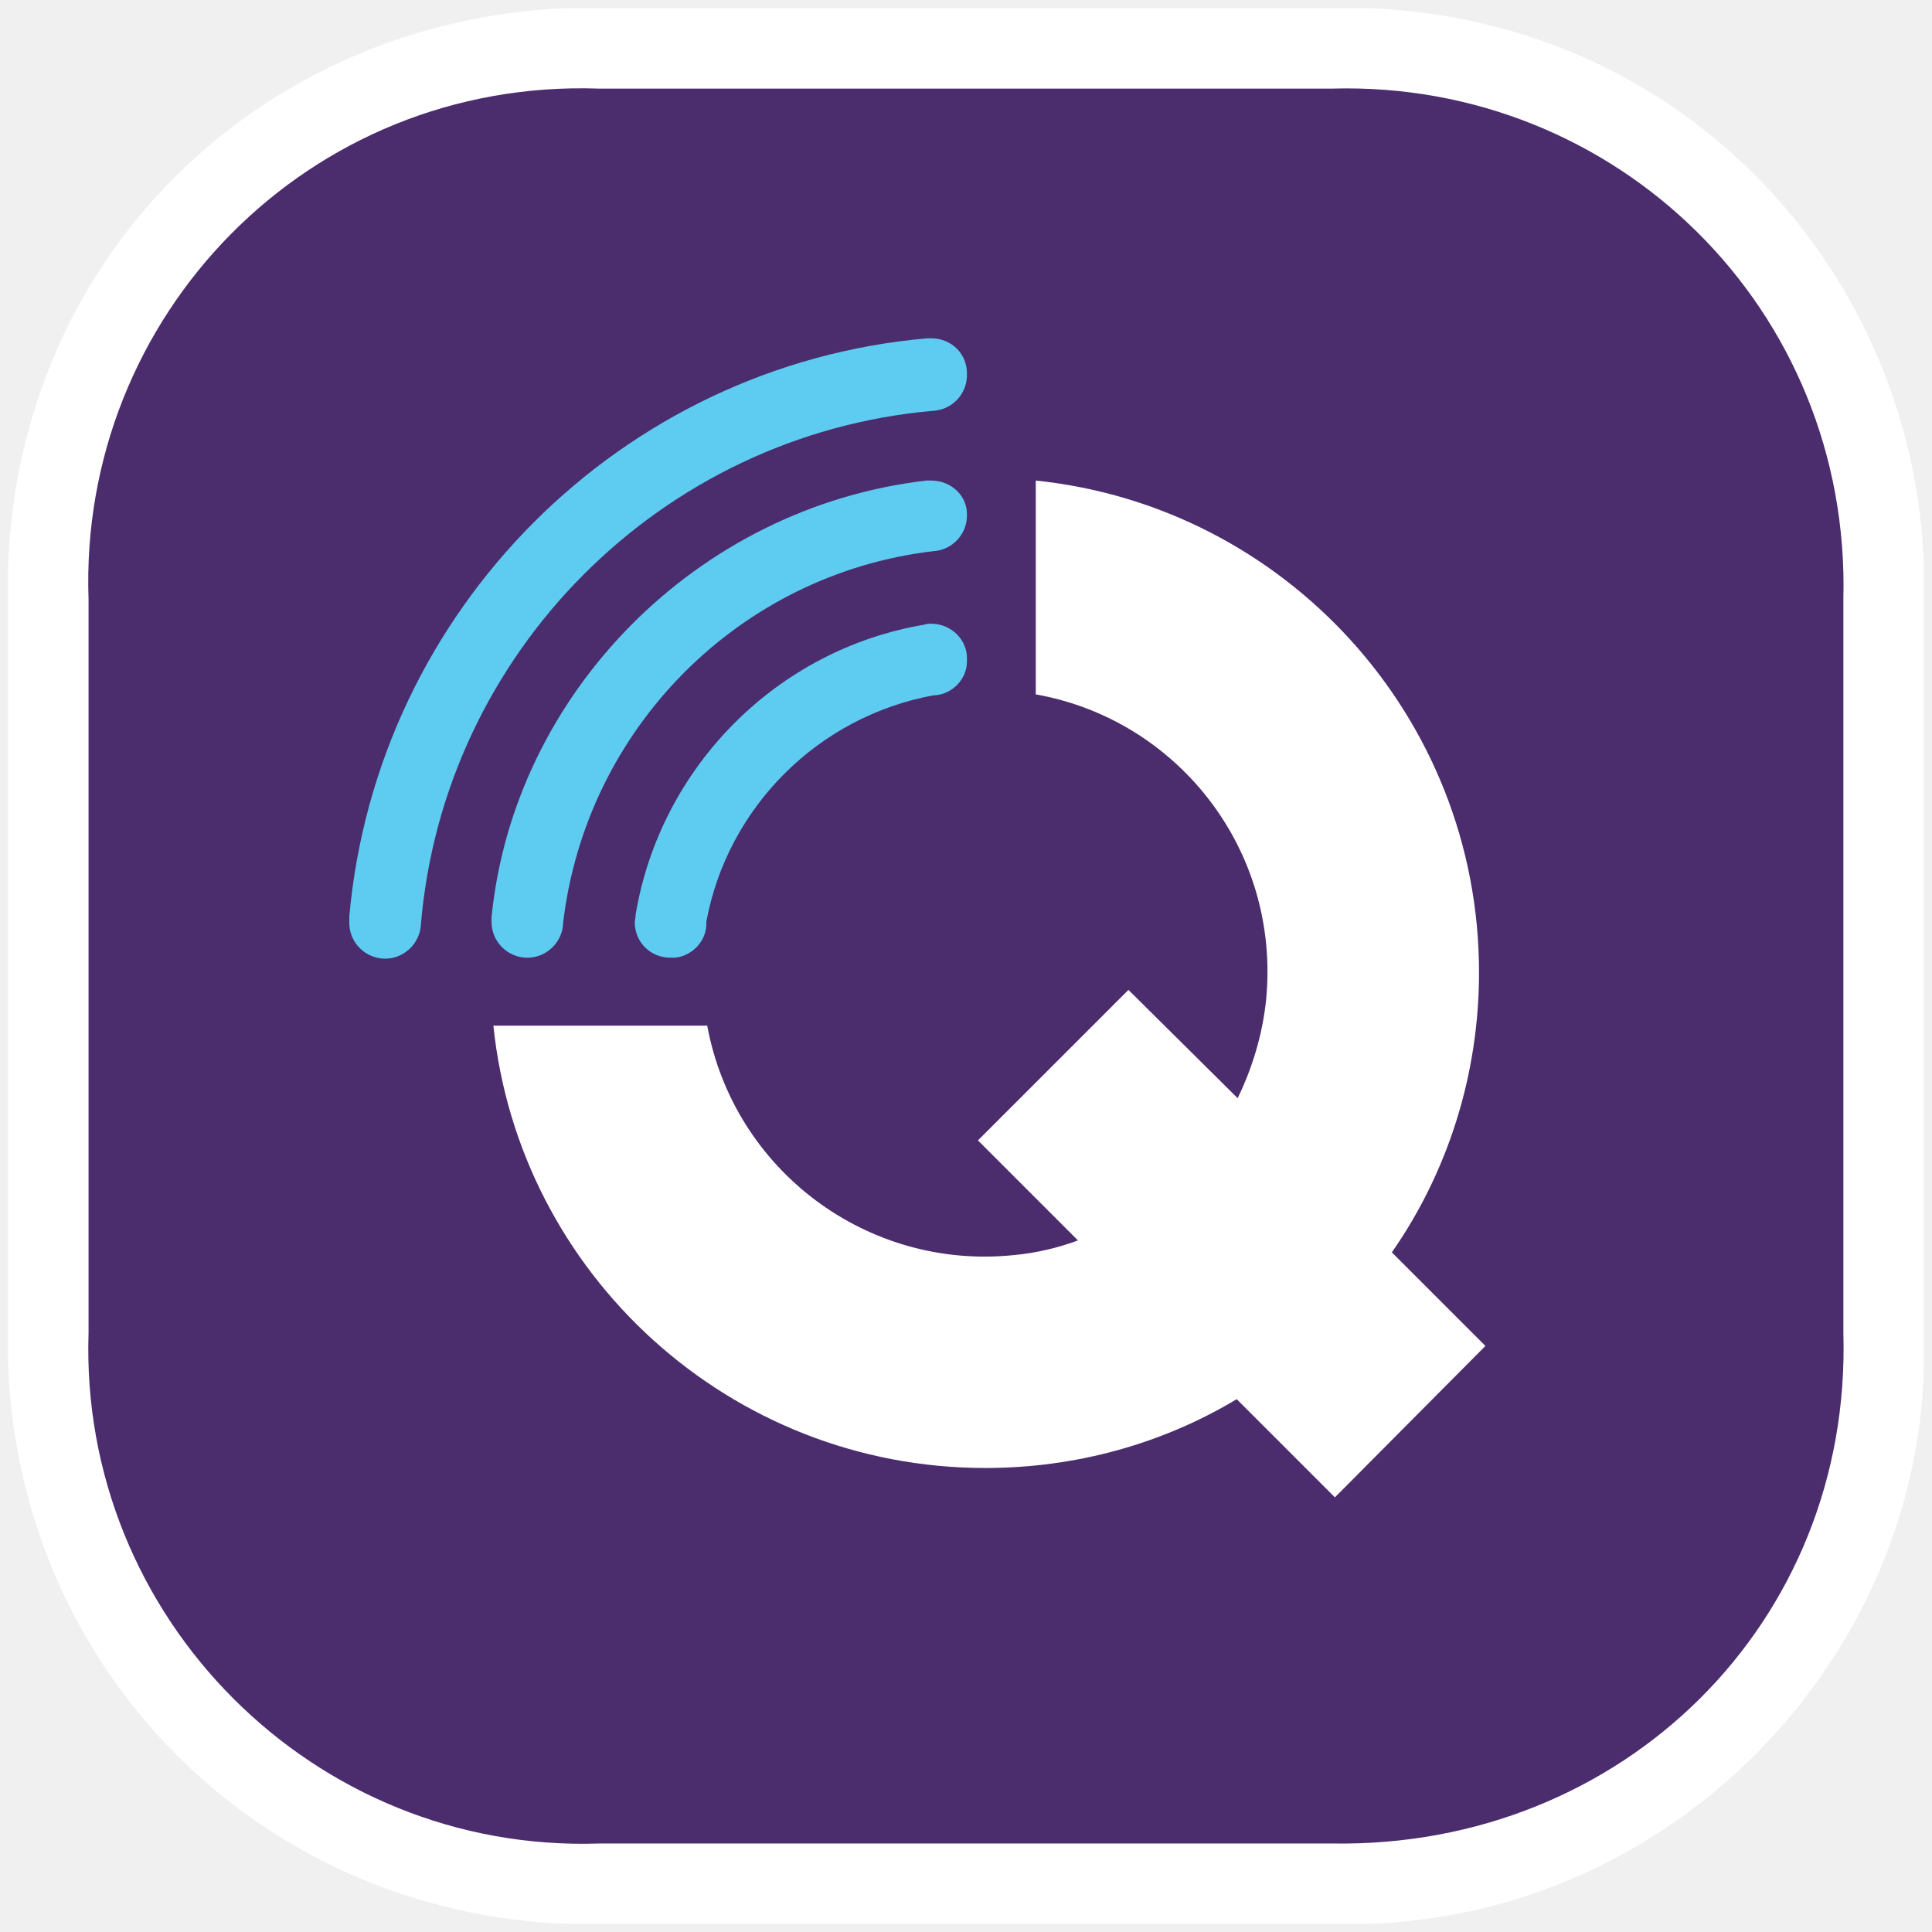
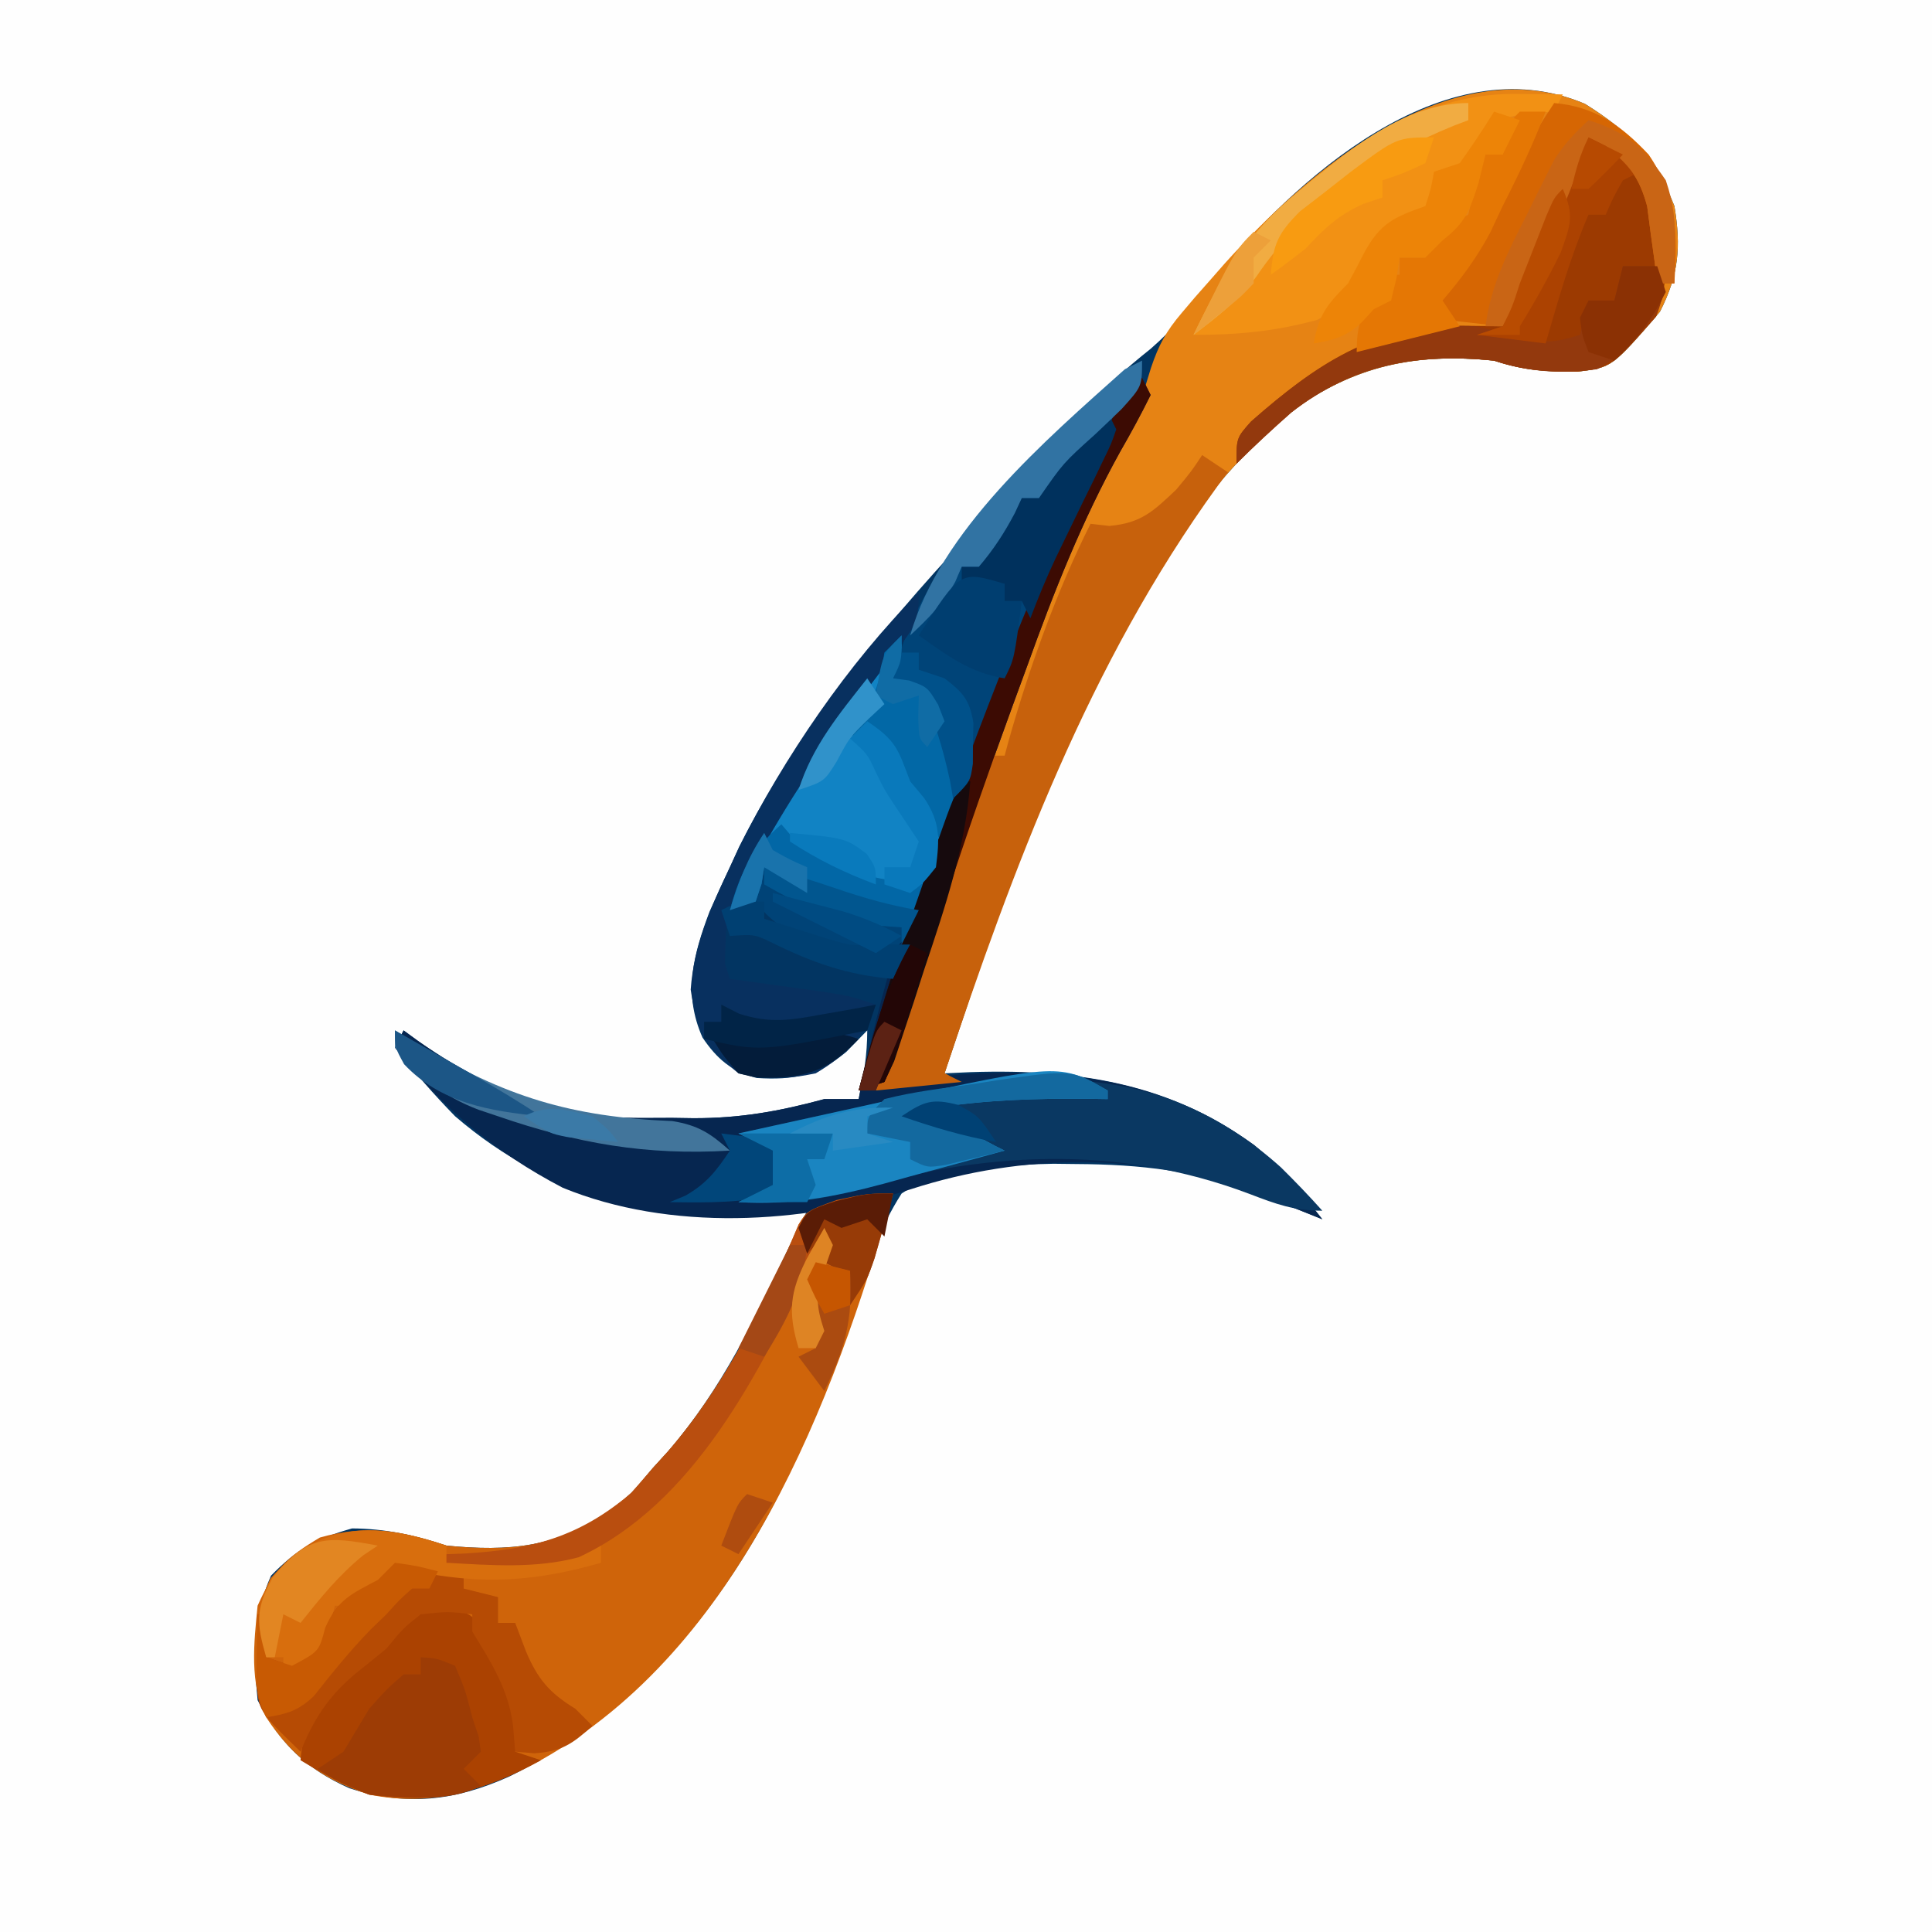
- <svg xmlns="http://www.w3.org/2000/svg" xml:space="preserve" id="Layer_1" width="72" height="72" x="0" y="0" version="1.1">
-   <style id="style873" type="text/css">
-         .st1{fill:#4b2c6d}.st2{fill:#5ecbf1}
-     </style>
-   <path id="path877-3" d="M50.922.301H21.078C9.763.803.739 9.417.302 21.077V50.92C.78 62.411 9.766 71.246 21.078 71.697H50.92c11.448-.331 20.533-9.834 20.776-20.776V21.077C71.342 10.284 62.925.735 50.922.301" class="st1" style="fill:#fff;fill-opacity:1" />
-   <path id="path877-1" d="M49.669 3.302H22.33c-10.857-.379-19.4 8.495-19.03 19.03V49.67c-.348 10.622 8.402 19.389 19.03 19.032h27.337c10.788.164 19.345-8.21 19.03-19.03v-27.34c.28-10.837-8.471-19.314-19.03-19.031Z" class="st1" style="fill:#4b2c6d;fill-opacity:.996" />
-   <path id="path879" d="M34.7 12.607h-.137c-11.423.992-20.52 10.123-21.546 21.546v.24c0 .752.616 1.334 1.334 1.334s1.3-.581 1.334-1.265c.855-10.157 8.96-18.263 19.084-19.152a1.333 1.333 0 0 0 1.265-1.265v-.068c.034-.788-.581-1.37-1.334-1.37" class="st2" />
-   <path id="path881" d="M34.7 17.908h-.171c-8.584.992-15.39 7.969-16.211 16.279v.171c0 .752.616 1.334 1.334 1.334s1.3-.581 1.334-1.265v-.034c.855-7.25 6.566-12.996 13.783-13.851a1.333 1.333 0 0 0 1.265-1.265v-.068c.034-.719-.581-1.301-1.334-1.301" class="st2" />
-   <path id="path883" d="M34.7 23.243c-.068 0-.171 0-.239.034-5.506.923-9.85 5.301-10.773 10.807v.034c0 .068-.034.205-.034.239 0 .752.581 1.334 1.334 1.334h.171c.616-.068 1.129-.581 1.163-1.197v-.137c.787-4.275 4.172-7.661 8.482-8.447h.068c.65-.068 1.163-.616 1.163-1.265v-.068c.033-.718-.582-1.334-1.335-1.334" class="st2" />
-   <path id="path883-3" d="m49.748 55.802-3.659-3.659c-2.736 1.642-5.951 2.565-9.371 2.565-9.508 0-17.374-7.216-18.331-16.484h7.969a10.52 10.52 0 0 0 11.423 8.55 9.4 9.4 0 0 0 2.394-.547l-3.728-3.728 5.609-5.609 4.07 4.036c.547-1.129.923-2.36 1.06-3.659.547-5.643-3.352-10.465-8.584-11.389v-7.969c9.268.958 16.519 8.789 16.519 18.331 0 3.865-1.197 7.49-3.249 10.431l3.488 3.488z" class="st2" style="fill:#fff;fill-opacity:1" />
+ <svg xmlns="http://www.w3.org/2000/svg" version="1.1" width="225" height="225">
+   <path d="M0 0 C74.25 0 148.5 0 225 0 C225 74.25 225 148.5 225 225 C150.75 225 76.5 225 0 225 C0 150.75 0 76.5 0 0 Z " fill="#FEFEFE" transform="translate(0,0)" />
+   <path d="M0 0 C5.116 3.19 8.225 6.28 10.418 11.906 C11.207 16.654 10.929 19.904 8.73 24.219 C3.164 30.688 3.164 30.688 -0.797 31.184 C-4.375 31.236 -7.167 31.045 -10.582 29.906 C-19.737 28.977 -26.865 30.481 -34.336 35.906 C-56.067 54.282 -65.806 86.881 -74.582 112.906 C-73.578 112.86 -72.574 112.813 -71.539 112.766 C-58.582 112.348 -46.783 114.2 -36.582 122.906 C-34.404 125.152 -32.511 127.434 -30.582 129.906 C-31.294 129.62 -32.005 129.334 -32.738 129.039 C-33.677 128.665 -34.615 128.291 -35.582 127.906 C-36.866 127.376 -36.866 127.376 -38.176 126.836 C-45.308 124.248 -51.718 123.507 -59.27 123.469 C-60.136 123.459 -61.002 123.449 -61.895 123.439 C-64.483 123.473 -67.007 123.645 -69.582 123.906 C-70.464 123.983 -71.345 124.06 -72.254 124.139 C-75.19 124.661 -77.092 125.249 -79.582 126.906 C-82.244 131.055 -83.679 135.491 -85.207 140.156 C-85.892 142.084 -86.592 144.006 -87.294 145.927 C-87.978 147.799 -88.651 149.674 -89.324 151.549 C-96.088 169.602 -107.717 186.156 -125.275 194.801 C-131.627 197.655 -137.253 198.293 -143.898 196.164 C-148.916 193.928 -152.101 190.868 -154.582 185.906 C-155.103 180.678 -155.18 176.245 -153.02 171.406 C-149.995 168.304 -147.756 167.089 -143.582 165.906 C-139.733 165.927 -136.237 166.688 -132.582 167.906 C-125.338 168.62 -119.626 168.126 -113.582 163.906 C-110.957 161.783 -110.957 161.783 -108.582 158.906 C-107.988 158.253 -107.394 157.599 -106.781 156.926 C-100.505 149.65 -96.636 141.529 -92.582 132.906 C-91.92 131.57 -91.257 130.235 -90.582 128.906 C-91.814 128.953 -93.047 128.999 -94.316 129.047 C-108.864 129.434 -120.166 127.711 -131.582 117.906 C-134.073 115.353 -136.381 112.712 -138.582 109.906 C-138.252 109.246 -137.922 108.586 -137.582 107.906 C-137.037 108.305 -136.491 108.703 -135.93 109.113 C-130.669 112.809 -125.79 115.256 -119.582 116.906 C-118.968 117.079 -118.354 117.252 -117.721 117.43 C-113.962 118.267 -110.168 118.091 -106.332 118.094 C-105.1 118.112 -105.1 118.112 -103.844 118.131 C-98.395 118.144 -93.832 117.331 -88.582 115.906 C-87.262 115.906 -85.942 115.906 -84.582 115.906 C-83.985 113.144 -83.582 110.746 -83.582 107.906 C-84.386 108.731 -85.191 109.556 -86.02 110.406 C-89.38 113.185 -92.145 113.719 -96.457 113.449 C-99.363 112.707 -101.103 111.212 -102.77 108.734 C-105.052 103.6 -103.834 99.091 -101.957 94.094 C-101.19 92.354 -100.397 90.624 -99.582 88.906 C-99.216 88.11 -98.85 87.313 -98.473 86.492 C-91.307 72.204 -80.535 59.432 -69.582 47.906 C-68.387 46.538 -67.199 45.163 -66.02 43.781 C-61.267 38.322 -56.262 33.028 -50.582 28.531 C-47.768 26.069 -45.749 23.655 -43.457 20.719 C-33.925 8.848 -16.474 -6.979 0 0 Z " fill="#023562" transform="translate(184.582,12.09375)" />
+   <path d="M0 0 C5.116 3.19 8.225 6.28 10.418 11.906 C11.207 16.654 10.929 19.904 8.73 24.219 C3.164 30.688 3.164 30.688 -0.797 31.184 C-4.375 31.236 -7.167 31.045 -10.582 29.906 C-19.737 28.977 -26.865 30.481 -34.336 35.906 C-56.067 54.282 -65.806 86.881 -74.582 112.906 C-73.922 113.236 -73.262 113.566 -72.582 113.906 C-77.532 114.401 -77.532 114.401 -82.582 114.906 C-76.889 96.758 -71.11 78.66 -64.27 60.906 C-63.803 59.682 -63.337 58.458 -62.856 57.197 C-60.077 50.106 -56.877 43.464 -53.109 36.844 C-51.5 33.939 -51.5 33.939 -50.541 30.753 C-49.631 28.052 -48.784 26.5 -46.965 24.355 C-46.446 23.744 -45.928 23.132 -45.393 22.501 C-44.559 21.557 -44.559 21.557 -43.707 20.594 C-43.131 19.937 -42.554 19.279 -41.96 18.602 C-32.211 7.781 -15.617 -6.615 0 0 Z " fill="#E68314" transform="translate(184.582,12.09375)" />
+   <path d="M0 0 C-6.966 24.357 -17.746 52.904 -40.995 65.977 C-47.576 69.456 -53.511 71.491 -61 70 C-66.387 68.274 -69.852 65.785 -73 61 C-74.977 57.046 -74.426 52.31 -74 48 C-72.133 43.819 -70.67 42.399 -66.75 40.062 C-61.35 38.532 -57.346 39.218 -52 41 C-44.756 41.714 -39.044 41.22 -33 37 C-30.375 34.876 -30.375 34.876 -28 32 C-27.406 31.346 -26.811 30.693 -26.199 30.02 C-19.446 22.191 -14.988 13.084 -10.988 3.602 C-10 2 -10 2 -6.562 0.75 C-3 0 -3 0 0 0 Z " fill="#CF640A" transform="translate(104,139)" />
+   <path d="M0 0 C0.495 0.99 0.495 0.99 1 2 C-0.115 4.259 -1.285 6.41 -2.539 8.59 C-6.998 16.647 -10.263 24.913 -13.375 33.562 C-13.929 35.077 -14.483 36.591 -15.038 38.105 C-20.333 52.632 -25.238 67.29 -30 82 C-29.429 81.931 -28.857 81.863 -28.269 81.792 C-13.371 80.061 0.421 80.226 13.055 89.34 C16.113 91.95 18.529 94.832 21 98 C20.288 97.714 19.577 97.428 18.844 97.133 C17.905 96.759 16.967 96.385 16 96 C15.144 95.647 14.288 95.294 13.406 94.93 C0.358 90.195 -13.779 90.246 -26.938 94.5 C-39.569 98.58 -54.99 99.44 -67.465 94.324 C-75.433 90.162 -81.459 85.064 -87 78 C-86.505 77.01 -86.505 77.01 -86 76 C-85.455 76.398 -84.909 76.797 -84.348 77.207 C-79.087 80.903 -74.208 83.35 -68 85 C-67.386 85.173 -66.772 85.345 -66.139 85.523 C-62.38 86.361 -58.586 86.185 -54.75 86.188 C-53.518 86.206 -53.518 86.206 -52.262 86.225 C-46.813 86.238 -42.25 85.425 -37 84 C-35.68 84 -34.36 84 -33 84 C-32.876 83.319 -32.752 82.639 -32.625 81.938 C-27.078 55.866 -15.529 29.52 -3.891 5.613 C-3.576 4.968 -3.262 4.322 -2.938 3.657 C-2 2 -2 2 0 0 Z " fill="#062650" transform="translate(133,44)" />
+   <path d="M0 0 C0.99 0.66 1.98 1.32 3 2 C2.599 2.536 2.198 3.072 1.785 3.625 C-13.191 24.273 -21.974 47.975 -30 72 C-29.34 72.33 -28.68 72.66 -28 73 C-32.95 73.495 -32.95 73.495 -38 74 C-36.311 68.767 -34.621 63.534 -32.928 58.302 C-32.352 56.521 -31.777 54.74 -31.202 52.959 C-30.377 50.402 -29.55 47.845 -28.723 45.289 C-28.465 44.49 -28.208 43.691 -27.943 42.868 C-26.114 37.228 -26.114 37.228 -25 35 C-24.34 35 -23.68 35 -23 35 C-22.853 34.452 -22.706 33.904 -22.555 33.34 C-20.118 24.728 -17.009 16.018 -13 8 C-12.278 8.082 -11.556 8.165 -10.812 8.25 C-7.084 7.919 -5.687 6.546 -3 4 C-1.237 1.874 -1.237 1.874 0 0 Z " fill="#C7610C" transform="translate(140,53)" />
+   <path d="M0 0 C1.664 1.644 3.27 3.311 4.828 5.055 C1.513 5.055 -0.524 4.294 -3.609 3.117 C-19.137 -2.777 -35.107 -1.818 -50.789 2.926 C-55.041 4.169 -58.757 4.261 -63.172 4.055 C-61.852 3.395 -60.532 2.735 -59.172 2.055 C-59.172 0.735 -59.172 -0.585 -59.172 -1.945 C-60.492 -2.605 -61.812 -3.265 -63.172 -3.945 C-59.369 -4.789 -55.564 -5.625 -51.758 -6.454 C-49.839 -6.874 -47.922 -7.299 -46.004 -7.725 C-28.884 -11.444 -13.966 -12.509 0 0 Z " fill="#0A3862" transform="translate(149.1719,135.9453)" />
+   <path d="M0 0 C0 3 0 3 -1 5 C-0.381 5.082 0.237 5.165 0.875 5.25 C3 6 3 6 4.125 7.688 C4.414 8.451 4.702 9.214 5 10 C5.382 10.878 5.763 11.756 6.156 12.66 C7.194 16.767 6.519 19.788 5.375 23.75 C5.209 24.422 5.042 25.093 4.871 25.785 C4.087 28.639 3.472 30.608 1.16 32.527 C-4.024 33.662 -9.638 30.736 -14.125 28.312 C-14.744 27.879 -15.363 27.446 -16 27 C-16.103 27.639 -16.206 28.279 -16.312 28.938 C-16.539 29.618 -16.766 30.299 -17 31 C-17.99 31.33 -18.98 31.66 -20 32 C-18.54 26.836 -16.229 22.732 -13.375 18.25 C-12.935 17.551 -12.495 16.853 -12.042 16.133 C-8.394 10.429 -4.419 5.135 0 0 Z " fill="#1183C4" transform="translate(105,74)" />
+   <path d="M0 0 C3.339 0.902 4.741 1.631 6.75 4.5 C8.685 9.917 10.025 15.381 7.875 20.875 C2.656 26.79 2.656 26.79 -1.219 27.281 C-4.794 27.328 -7.587 27.138 -11 26 C-19.957 25.091 -27.442 26.446 -34.625 32.047 C-36.814 33.976 -38.932 35.942 -41 38 C-41 35 -41 35 -39.312 33.098 C-31.791 26.478 -25.007 21.803 -14.75 21.938 C-13.858 21.947 -12.966 21.956 -12.047 21.965 C-11.371 21.976 -10.696 21.988 -10 22 C-9.007 19.53 -8.022 17.057 -7.07 14.57 C-5.08 9.422 -2.87 4.716 0 0 Z " fill="#9C3A01" transform="translate(185,16)" />
+   <path d="M0 0 C3.078 0.941 3.078 0.941 5.012 3.523 C5.508 4.589 6.004 5.656 6.516 6.754 C7.03 7.812 7.544 8.871 8.074 9.961 C9.078 12.942 9.246 14.088 8.078 16.941 C9.068 17.271 10.058 17.601 11.078 17.941 C4.478 21.592 -1.383 23.091 -8.922 21.941 C-11.87 20.863 -14.216 19.575 -16.922 17.941 C-16.488 10.774 -9.974 5.888 -5.109 1.191 C-2.922 -0.059 -2.922 -0.059 0 0 Z " fill="#AB4201" transform="translate(51.92188,187.0586)" />
+   <path d="M0 0 C0 3.693 -1.061 4.877 -3 8 C-4.335 10.574 -5.577 13.19 -6.812 15.812 C-7.162 16.554 -7.512 17.296 -7.872 18.061 C-10.804 24.385 -13.306 30.82 -15.68 37.371 C-17.348 41.958 -19.154 46.482 -21 51 C-21.218 50.087 -21.218 50.087 -21.441 49.156 C-22.088 46.659 -22.991 44.374 -24 42 C-24.309 41.258 -24.619 40.515 -24.938 39.75 C-25.95 37.657 -25.95 37.657 -29 37 C-26.875 27.728 -21.674 21.212 -15.188 14.438 C-14.573 13.787 -13.959 13.137 -13.326 12.467 C-9.109 8.045 -4.782 3.816 0 0 Z " fill="#004478" transform="translate(133,42)" />
+   <path d="M0 0 C0.994 0.009 1.988 0.018 3.012 0.027 C4.151 0.045 4.151 0.045 5.312 0.062 C4.982 0.723 4.652 1.383 4.312 2.062 C2.704 2.155 2.704 2.155 1.062 2.25 C-2.999 3.13 -3.315 3.36 -5.5 6.562 C-5.878 7.192 -6.255 7.821 -6.645 8.469 C-7.688 10.062 -7.688 10.062 -9.688 11.062 C-10.018 12.053 -10.348 13.043 -10.688 14.062 C-11.43 14.269 -12.172 14.475 -12.938 14.688 C-16.232 16.335 -16.366 17.233 -17.812 20.5 C-19.36 23.576 -20.168 24.813 -23.309 26.32 C-28.234 27.668 -32.581 28.062 -37.688 28.062 C-34.429 21.275 -31.397 16.193 -25.562 11.438 C-24.994 10.965 -24.425 10.492 -23.838 10.004 C-16.765 4.285 -9.26 -0.109 0 0 Z " fill="#F29114" transform="translate(176.6875,10.9375)" />
+   <path d="M0 0 C2.729 0.033 5.297 0.564 8 1 C8 1.66 8 2.32 8 3 C9.32 3.33 10.64 3.66 12 4 C12 4.99 12 5.98 12 7 C12.66 7 13.32 7 14 7 C14.412 8.093 14.825 9.186 15.25 10.312 C16.625 13.544 17.957 15.135 21 17 C21.66 17.66 22.32 18.32 23 19 C20.64 21.097 19.454 21.969 16.25 22.188 C15.136 22.095 15.136 22.095 14 22 C13.918 20.989 13.835 19.979 13.75 18.938 C13.162 14.622 11.244 11.691 9 8 C9 7.34 9 6.68 9 6 C6.168 5.666 6.168 5.666 3 6 C0.937 7.644 0.937 7.644 -1 10 C-2.18 10.968 -3.368 11.925 -4.562 12.875 C-7.73 15.539 -9.43 18.122 -11 22 C-15.95 17.209 -15.95 17.209 -16.098 13.617 C-16.086 12.712 -16.074 11.807 -16.062 10.875 C-16.053 9.965 -16.044 9.055 -16.035 8.117 C-16.024 7.419 -16.012 6.72 -16 6 C-15.67 6 -15.34 6 -15 6 C-15 7.65 -15 9.3 -15 11 C-14.01 11.33 -13.02 11.66 -12 12 C-8.844 10.326 -8.844 10.326 -8.125 7.562 C-6.697 4.311 -5.087 3.621 -2 2 C-1.34 1.34 -0.68 0.68 0 0 Z " fill="#B64B04" transform="translate(46,182)" />
+   <path d="M0 0 C0 3.443 -0.501 4.021 -2.527 6.668 C-3.068 7.389 -3.61 8.11 -4.167 8.853 C-5.043 10.009 -5.043 10.009 -5.938 11.188 C-10.415 17.229 -14.583 23.305 -18.25 29.875 C-18.62 30.534 -18.99 31.193 -19.371 31.872 C-22.451 37.28 -22.451 37.28 -22.562 43.25 C-22.284 44.116 -22.284 44.116 -22 45 C-21.024 45.133 -20.048 45.266 -19.043 45.402 C-17.771 45.579 -16.498 45.756 -15.188 45.938 C-13.923 46.112 -12.658 46.286 -11.355 46.465 C-8 47 -8 47 -5 48 C-6.513 51.85 -8.447 53.883 -12 56 C-15.157 56.676 -17.851 56.74 -21 56 C-24.971 52.759 -25.805 51.301 -26.562 46.25 C-26.2 41.083 -24.198 36.632 -22 32 C-21.634 31.203 -21.268 30.407 -20.891 29.586 C-15.704 19.244 -8.208 8.208 0 0 Z " fill="#08305F" transform="translate(107,69)" />
+   <path d="M0 0 C4.771 0.421 7.791 2.597 11 6 C14.367 10.938 14.346 15.241 14 21 C13.34 21 12.68 21 12 21 C11.902 20.18 11.804 19.36 11.703 18.516 C11.554 17.438 11.404 16.36 11.25 15.25 C11.111 14.183 10.972 13.115 10.828 12.016 C9.88 8.565 8.741 7.239 6 5 C5.34 4.67 4.68 4.34 4 4 C3.752 4.804 3.505 5.609 3.25 6.438 C0.828 13.339 -2.26 19.722 -6 26 C-8.97 25.67 -11.94 25.34 -15 25 C-12.35 20.33 -12.35 20.33 -10.512 18.594 C-8.774 16.762 -8.06 15.15 -7.125 12.812 C-5.185 8.225 -2.753 4.141 0 0 Z " fill="#D66603" transform="translate(181,12)" />
+   <path d="M0 0 C0 0.33 0 0.66 0 1 C-1.16 0.983 -1.16 0.983 -2.344 0.965 C-8.339 0.913 -14.073 1.088 -20 2 C-17.433 4.017 -14.934 5.582 -12 7 C-15.662 8.017 -19.33 9.01 -23 10 C-24.03 10.286 -25.06 10.572 -26.121 10.867 C-31.934 12.422 -36.982 13.347 -43 13 C-41.68 12.34 -40.36 11.68 -39 11 C-39 9.68 -39 8.36 -39 7 C-40.32 6.34 -41.64 5.68 -43 5 C-39.197 4.156 -35.393 3.321 -31.586 2.491 C-29.667 2.072 -27.75 1.646 -25.832 1.221 C-5.602 -3.175 -5.602 -3.175 0 0 Z " fill="#1A85C1" transform="translate(129,127)" />
+   <path d="M0 0 C0 0.66 0 1.32 0 2 C2.063 1.858 4.125 1.711 6.188 1.562 C7.91 1.441 7.91 1.441 9.668 1.316 C12.516 1.046 15.212 0.625 18 0 C18 0.66 18 1.32 18 2 C10.9 4.029 5.021 4.556 -2.25 3.25 C-6.022 2.564 -6.022 2.564 -8.312 4.938 C-8.869 5.618 -9.426 6.299 -10 7 C-10.99 7 -11.98 7 -13 7 C-13.248 7.949 -13.495 8.898 -13.75 9.875 C-15 13 -15 13 -17.125 14.375 C-18.053 14.684 -18.053 14.684 -19 15 C-19 14.34 -19 13.68 -19 13 C-19.66 13 -20.32 13 -21 13 C-22.097 9.162 -22.226 7.48 -20.5 3.812 C-14.461 -2.981 -8.073 -2.691 0 0 Z " fill="#D86E0D" transform="translate(52,180)" />
+   <path d="M0 0 C-0.452 1.606 -0.912 3.21 -1.375 4.812 C-1.758 6.152 -1.758 6.152 -2.148 7.52 C-3 10 -3 10 -5 13 C-5.124 12.361 -5.247 11.721 -5.375 11.062 C-5.581 10.382 -5.787 9.701 -6 9 C-6.66 8.67 -7.32 8.34 -8 8 C-8 7.01 -8 6.02 -8 5 C-8.485 6.027 -8.969 7.055 -9.469 8.113 C-15.598 20.876 -23.087 36.079 -36.602 42.355 C-41.622 43.705 -46.851 43.283 -52 43 C-52 42.67 -52 42.34 -52 42 C-51.299 41.974 -50.597 41.948 -49.875 41.922 C-42.033 41.453 -36.525 39.996 -30.5 34.875 C-29.675 33.926 -28.85 32.977 -28 32 C-27.406 31.346 -26.811 30.693 -26.199 30.02 C-19.446 22.191 -14.988 13.084 -10.988 3.602 C-10 2 -10 2 -6.562 0.75 C-3 0 -3 0 0 0 Z " fill="#B94E0F" transform="translate(104,139)" />
+   <path d="M0 0 C1.875 0.125 1.875 0.125 4 1 C5.188 3.812 5.188 3.812 6 7 C6.247 7.742 6.495 8.485 6.75 9.25 C6.874 10.116 6.874 10.116 7 11 C6.34 11.66 5.68 12.32 5 13 C5.66 13.66 6.32 14.32 7 15 C3.082 16.959 -1.719 16.361 -6 16 C-9.688 14.5 -9.688 14.5 -12 13 C-11.01 12.34 -10.02 11.68 -9 11 C-7.994 9.337 -6.994 7.67 -6 6 C-3.938 3.688 -3.938 3.688 -2 2 C-1.34 2 -0.68 2 0 2 C0 1.34 0 0.68 0 0 Z " fill="#9D3C05" transform="translate(49,193)" />
+   <path d="M0 0 C1.32 0 2.64 0 4 0 C5 3 5 3 3.875 5.438 C1.725 8.376 0.158 10.147 -3 12 C-7.245 12.538 -10.94 12.353 -15 11 C-23.957 10.091 -31.442 11.446 -38.625 17.047 C-40.814 18.976 -42.932 20.942 -45 23 C-45 20 -45 20 -43.312 18.098 C-35.163 10.926 -28.104 6.445 -17 7 C-15.597 7.325 -14.201 7.68 -12.812 8.062 C-9.241 8.941 -8.273 9.038 -5 8 C-4.67 6.68 -4.34 5.36 -4 4 C-3.01 4 -2.02 4 -1 4 C-0.67 2.68 -0.34 1.36 0 0 Z " fill="#93390D" transform="translate(189,31)" />
+   <path d="M0 0 C0.495 0.99 0.495 0.99 1 2 C-0.115 4.259 -1.285 6.41 -2.539 8.59 C-6.998 16.648 -10.26 24.914 -13.375 33.562 C-13.931 35.078 -14.487 36.592 -15.044 38.107 C-17.808 45.667 -20.452 53.259 -22.953 60.91 C-23.183 61.611 -23.412 62.311 -23.649 63.033 C-24.734 66.356 -25.801 69.684 -26.841 73.022 C-27.403 74.778 -27.403 74.778 -27.977 76.57 C-28.297 77.599 -28.618 78.628 -28.948 79.688 C-29.295 80.451 -29.642 81.214 -30 82 C-31.485 82.495 -31.485 82.495 -33 83 C-31.072 75.59 -28.858 68.345 -26.312 61.125 C-25.965 60.135 -25.618 59.146 -25.26 58.126 C-18.948 40.265 -12.188 22.657 -3.891 5.613 C-3.576 4.968 -3.262 4.322 -2.938 3.657 C-2 2 -2 2 0 0 Z " fill="#3C0B03" transform="translate(133,44)" />
+   <path d="M0 0 C0.99 0 1.98 0 3 0 C1.549 3.794 -0.154 7.382 -2 11 C-2.474 12.011 -2.949 13.021 -3.438 14.062 C-5.016 17.031 -6.823 19.448 -9 22 C-8.34 22.99 -7.68 23.98 -7 25 C-10.96 25.99 -14.92 26.98 -19 28 C-19 24.853 -18.473 23.685 -17 21 C-16.67 20.34 -16.34 19.68 -16 19 C-15.34 19 -14.68 19 -14 19 C-14 18.34 -14 17.68 -14 17 C-13.01 17 -12.02 17 -11 17 C-10.67 16.01 -10.34 15.02 -10 14 C-8.667 13.333 -7.333 12.667 -6 12 C-5.618 10.344 -5.286 8.675 -5 7 C-4.67 6.34 -4.34 5.68 -4 5 C-3.34 5 -2.68 5 -2 5 C-1.856 4.361 -1.711 3.721 -1.562 3.062 C-1 1 -1 1 0 0 Z " fill="#E57704" transform="translate(177,13)" />
+   <path d="M0 0 C0.99 0.33 1.98 0.66 3 1 C2.34 2.32 1.68 3.64 1 5 C0.34 5 -0.32 5 -1 5 C-1.268 6.093 -1.536 7.186 -1.812 8.312 C-2.902 11.695 -3.337 12.891 -6 15 C-6.66 15.66 -7.32 16.32 -8 17 C-8.99 17 -9.98 17 -11 17 C-11.124 17.804 -11.248 18.609 -11.375 19.438 C-11.581 20.283 -11.787 21.129 -12 22 C-12.66 22.33 -13.32 22.66 -14 23 C-14.454 23.495 -14.908 23.99 -15.375 24.5 C-17.23 26.212 -18.545 26.577 -21 27 C-20.414 23.6 -19.391 22.391 -17 20 C-16.358 18.821 -15.735 17.633 -15.125 16.438 C-13.271 13.016 -11.682 12.294 -8 11 C-7.348 8.975 -7.348 8.975 -7 7 C-6.01 6.67 -5.02 6.34 -4 6 C-2.603 4.044 -1.262 2.046 0 0 Z " fill="#ED8407" transform="translate(174,13)" />
+   <path d="M0 0 C0.33 0.66 0.66 1.32 1 2 C0.411 3.708 0.411 3.708 -0.582 5.738 C-0.937 6.476 -1.292 7.214 -1.658 7.975 C-2.039 8.746 -2.42 9.518 -2.812 10.312 C-3.549 11.829 -4.285 13.346 -5.02 14.863 C-5.366 15.577 -5.712 16.291 -6.069 17.026 C-7.148 19.314 -8.107 21.633 -9 24 C-9.33 23.34 -9.66 22.68 -10 22 C-10.66 22 -11.32 22 -12 22 C-12 21.34 -12 20.68 -12 20 C-13.65 20 -15.3 20 -17 20 C-17 19.34 -17 18.68 -17 18 C-16.34 18 -15.68 18 -15 18 C-14.732 17.422 -14.464 16.845 -14.188 16.25 C-12.971 13.944 -11.697 11.979 -10 10 C-9.34 10 -8.68 10 -8 10 C-7.794 9.464 -7.588 8.928 -7.375 8.375 C-5.42 4.998 -2.818 2.695 0 0 Z " fill="#00315D" transform="translate(129,48)" />
+   <path d="M0 0 C4.875 1.75 4.875 1.75 6 4 C5.01 4.495 5.01 4.495 4 5 C2.866 7.017 2.866 7.017 2 9 C1.34 9 0.68 9 0 9 C-2.107 13.862 -3.521 18.922 -5 24 C-7.64 23.67 -10.28 23.34 -13 23 C-12.01 22.67 -11.02 22.34 -10 22 C-8.857 19.701 -8.857 19.701 -8 17 C-5.717 11.032 -3.327 5.466 0 0 Z " fill="#AC4201" transform="translate(185,16)" />
+   <path d="M0 0 C0 3 0 3 -1 5 C-0.381 5.082 0.237 5.165 0.875 5.25 C3 6 3 6 4.125 7.688 C4.414 8.451 4.702 9.214 5 10 C5.412 10.887 5.825 11.774 6.25 12.688 C7.266 17.177 6.258 20.644 5 25 C4.711 24.39 4.423 23.781 4.125 23.152 C3.013 20.847 3.013 20.847 1 18.562 C-0.937 16.081 -1.986 13.958 -3 11 C-4.32 11.33 -5.64 11.66 -7 12 C-6.361 11.278 -5.721 10.556 -5.062 9.812 C-2.977 6.969 -2.55 5.389 -2 2 C-1.34 1.34 -0.68 0.68 0 0 Z " fill="#0268A6" transform="translate(105,74)" />
+   <path d="M0 0 C2.879 0.679 5.643 1.532 8.438 2.5 C11.607 3.572 14.688 4.466 18 5 C17.042 7.612 16.206 8.85 13.938 10.5 C9.378 11.276 5.895 9.312 2 7 C0.207 5.492 0.207 5.492 -1 4 C-0.688 1.812 -0.688 1.812 0 0 Z " fill="#004377" transform="translate(89,101)" />
+   <path d="M0 0 C4.423 1.352 6.404 3.199 9 7 C9.961 9.882 10.106 11.699 10.062 14.688 C10.053 15.496 10.044 16.304 10.035 17.137 C10.024 17.752 10.012 18.366 10 19 C9.34 19 8.68 19 8 19 C7.902 18.18 7.804 17.36 7.703 16.516 C7.554 15.438 7.404 14.36 7.25 13.25 C7.111 12.183 6.972 11.115 6.828 10.016 C5.88 6.565 4.741 5.239 2 3 C1.34 2.67 0.68 2.34 0 2 C-0.247 2.804 -0.495 3.609 -0.75 4.438 C-3.172 11.339 -6.26 17.722 -10 24 C-10.66 24 -11.32 24 -12 24 C-11.369 19.128 -9.322 15.197 -7.125 10.875 C-6.773 10.16 -6.421 9.444 -6.059 8.707 C-5.712 8.017 -5.365 7.328 -5.008 6.617 C-4.695 5.994 -4.382 5.372 -4.059 4.73 C-2.913 2.857 -1.606 1.488 0 0 Z " fill="#C96515" transform="translate(185,14)" />
+   <path d="M0 0 C2.625 0.375 2.625 0.375 5 1 C4.67 1.66 4.34 2.32 4 3 C3.34 3 2.68 3 2 3 C0.541 4.291 0.541 4.291 -1 6 C-1.897 6.866 -1.897 6.866 -2.812 7.75 C-5.203 10.209 -7.316 12.82 -9.438 15.512 C-11.252 17.24 -12.557 17.605 -15 18 C-16.262 15.475 -16.099 13.688 -16.062 10.875 C-16.053 9.965 -16.044 9.055 -16.035 8.117 C-16.024 7.419 -16.012 6.72 -16 6 C-15.67 6 -15.34 6 -15 6 C-15 7.65 -15 9.3 -15 11 C-14.01 11.33 -13.02 11.66 -12 12 C-8.844 10.326 -8.844 10.326 -8.125 7.562 C-6.697 4.311 -5.087 3.621 -2 2 C-1.34 1.34 -0.68 0.68 0 0 Z " fill="#C85A03" transform="translate(46,182)" />
+   <path d="M0 0 C0 3 0 3 -2.371 5.629 C-3.386 6.614 -4.408 7.592 -5.438 8.562 C-9.175 11.924 -9.175 11.924 -12 16 C-12.66 16 -13.32 16 -14 16 C-14.268 16.578 -14.536 17.155 -14.812 17.75 C-16.029 20.056 -17.303 22.021 -19 24 C-19.66 24 -20.32 24 -21 24 C-21.247 24.578 -21.495 25.155 -21.75 25.75 C-23.167 28.3 -24.876 30.018 -27 32 C-23.523 19.795 -11.292 9.306 -2 1 C-1.34 0.67 -0.68 0.34 0 0 Z " fill="#3173A3" transform="translate(133,42)" />
+   <path d="M0 0 C0 0.66 0 1.32 0 2 C0.66 2 1.32 2 2 2 C1.125 8.75 1.125 8.75 0 11 C-3.995 10.385 -6.745 8.294 -10 6 C-5.179 -1.554 -5.179 -1.554 0 0 Z " fill="#003E70" transform="translate(117,68)" />
+   <path d="M0 0 C0 0.66 0 1.32 0 2 C-0.522 2.196 -1.044 2.392 -1.582 2.594 C-10.922 6.389 -18.963 11.758 -24.652 20.168 C-26.723 22.983 -29.231 24.89 -32 27 C-28.742 20.213 -25.71 15.13 -19.875 10.375 C-19.306 9.903 -18.737 9.431 -18.151 8.944 C-12.927 4.726 -6.944 0 0 0 Z " fill="#F1AC42" transform="translate(171,12)" />
+   <path d="M0 0 C0.906 0.554 1.812 1.109 2.746 1.68 C12.81 7.717 20.486 10.08 32.301 10.559 C35.323 11.053 36.738 11.986 39 14 C29.272 14.582 21.194 13.169 12 10 C11.254 9.75 10.507 9.5 9.738 9.242 C5.579 7.672 2.855 5.374 0 2 C0 1.34 0 0.68 0 0 Z " fill="#42759B" transform="translate(46,120)" />
+   <path d="M0 0 C0 0.33 0 0.66 0 1 C-1.16 0.983 -1.16 0.983 -2.344 0.965 C-8.339 0.913 -14.073 1.088 -20 2 C-17.433 4.017 -14.934 5.582 -12 7 C-13.456 7.363 -14.915 7.715 -16.375 8.062 C-17.187 8.26 -17.999 8.457 -18.836 8.66 C-21 9 -21 9 -23 8 C-23 7.34 -23 6.68 -23 6 C-24.65 5.67 -26.3 5.34 -28 5 C-28 3 -28 3 -26 1 C-22.617 0.129 -19.144 -0.264 -15.688 -0.75 C-14.737 -0.901 -13.786 -1.052 -12.807 -1.207 C-4.165 -2.451 -4.165 -2.451 0 0 Z " fill="#13699F" transform="translate(129,127)" />
+   <path d="M0 0 C0.557 0.65 0.557 0.65 1.125 1.312 C5.91 5.619 10.822 6.467 17 7 C16.67 7.99 16.34 8.98 16 10 C11.336 11.555 7.5 9.655 3 8 C-0.125 6.312 -0.125 6.312 -2 5 C-2.103 5.639 -2.206 6.279 -2.312 6.938 C-2.539 7.618 -2.766 8.299 -3 9 C-3.99 9.33 -4.98 9.66 -6 10 C-4.792 5.569 -3.483 3.019 0 0 Z " fill="#0267A6" transform="translate(91,96)" />
+   <path d="M0 0 C0.33 0 0.66 0 1 0 C0.443 7.698 -1.934 14.648 -4.375 21.938 C-4.775 23.181 -5.174 24.424 -5.586 25.705 C-5.978 26.884 -6.37 28.063 -6.773 29.277 C-7.128 30.352 -7.483 31.427 -7.849 32.535 C-8.229 33.348 -8.609 34.162 -9 35 C-10.485 35.495 -10.485 35.495 -12 36 C-9.982 28.174 -7.567 20.556 -4.875 12.938 C-4.515 11.907 -4.156 10.876 -3.785 9.814 C-1.151 2.303 -1.151 2.303 0 0 Z " fill="#160A0D" transform="translate(112,91)" />
+   <path d="M0 0 C-0.452 1.606 -0.912 3.21 -1.375 4.812 C-1.63 5.706 -1.885 6.599 -2.148 7.52 C-3 10 -3 10 -5 13 C-5.124 12.361 -5.247 11.721 -5.375 11.062 C-5.581 10.382 -5.787 9.701 -6 9 C-6.66 8.67 -7.32 8.34 -8 8 C-8 7.01 -8 6.02 -8 5 C-8.66 5.66 -9.32 6.32 -10 7 C-10.33 6.01 -10.66 5.02 -11 4 C-10 2 -10 2 -6.625 0.875 C-3 0 -3 0 0 0 Z " fill="#973B07" transform="translate(104,139)" />
+   <path d="M0 0 C-0.33 0.99 -0.66 1.98 -1 3 C-3.562 4.188 -3.562 4.188 -6 5 C-6 5.66 -6 6.32 -6 7 C-6.742 7.247 -7.485 7.495 -8.25 7.75 C-11.245 9.112 -12.765 10.62 -15 13 C-16.316 14.023 -17.644 15.031 -19 16 C-18.735 12.437 -18.179 11.178 -15.602 8.613 C-14.128 7.474 -14.128 7.474 -12.625 6.312 C-11.648 5.546 -10.671 4.779 -9.664 3.988 C-4.32 0 -4.32 0 0 0 Z " fill="#F89B11" transform="translate(167,16)" />
+   <path d="M0 0 C1.32 0 2.64 0 4 0 C4.33 0.99 4.66 1.98 5 3 C3.419 6.163 1.619 8.631 -1 11 C-1.99 10.67 -2.98 10.34 -4 10 C-4.75 8.062 -4.75 8.062 -5 6 C-4.67 5.34 -4.34 4.68 -4 4 C-3.01 4 -2.02 4 -1 4 C-0.67 2.68 -0.34 1.36 0 0 Z " fill="#8B3104" transform="translate(189,31)" />
+   <path d="M0 0 C-0.835 0.557 -0.835 0.557 -1.688 1.125 C-4.586 3.475 -6.67 6.087 -9 9 C-9.66 8.67 -10.32 8.34 -11 8 C-11.33 9.65 -11.66 11.3 -12 13 C-12.33 13 -12.66 13 -13 13 C-14.145 8.993 -14.266 7.494 -12.25 3.75 C-8.185 -1.218 -6.077 -1.147 0 0 Z " fill="#E28622" transform="translate(44,180)" />
+   <path d="M0 0 C0 0.66 0 1.32 0 2 C1.581 2.507 3.165 3.005 4.75 3.5 C6.073 3.918 6.073 3.918 7.422 4.344 C10.203 5.164 10.203 5.164 14 5 C14.99 5 15.98 5 17 5 C16.34 6.32 15.68 7.64 15 9 C9.732 8.552 5.76 7.171 1.016 4.84 C-1.098 3.808 -1.098 3.808 -4 4 C-4.33 3.01 -4.66 2.02 -5 1 C-3 0 -3 0 0 0 Z " fill="#004072" transform="translate(89,105)" />
+   <path d="M0 0 C-3.057 3.156 -5.305 4.331 -9.625 4.5 C-11.914 4.531 -11.914 4.531 -14 4 C-15.773 1.969 -15.773 1.969 -17 0 C-14.917 -0.196 -12.834 -0.381 -10.75 -0.562 C-9.59 -0.667 -8.43 -0.771 -7.234 -0.879 C-4.481 -0.982 -2.58 -0.862 0 0 Z " fill="#031C3A" transform="translate(100,121)" />
+   <path d="M0 0 C2.64 0.33 5.28 0.66 8 1 C7.67 2.98 7.34 4.96 7 7 C2.591 8.102 -1.484 8.077 -6 8 C-5.402 7.753 -4.804 7.505 -4.188 7.25 C-1.714 5.836 -0.566 4.349 1 2 C0.67 1.34 0.34 0.68 0 0 Z " fill="#01467A" transform="translate(84,132)" />
+   <path d="M0 0 C3.428 2.286 3.589 3.296 5 7 C5.804 7.959 5.804 7.959 6.625 8.938 C8.519 11.779 8.427 13.655 8 17 C6.5 18.875 6.5 18.875 5 20 C4.01 19.67 3.02 19.34 2 19 C2 18.34 2 17.68 2 17 C2.99 17 3.98 17 5 17 C5.33 16.01 5.66 15.02 6 14 C5.34 13.01 4.68 12.02 4 11 C2 8 2 8 1 5.938 C0.041 3.838 0.041 3.838 -2 2 C-1.34 1.34 -0.68 0.68 0 0 Z " fill="#0979BB" transform="translate(101,84)" />
+   <path d="M0 0 C1.32 0.33 2.64 0.66 4 1 C4.346 6.654 3.434 10.03 1 15 C0.01 13.68 -0.98 12.36 -2 11 C-1.34 10.67 -0.68 10.34 0 10 C0.082 6.956 -0.024 4.928 -1 2 C-0.67 1.34 -0.34 0.68 0 0 Z " fill="#AB4B10" transform="translate(95,147)" />
+   <path d="M0 0 C0.684 0.348 1.369 0.696 2.074 1.055 C5.712 2.23 8.071 1.805 11.812 1.125 C13.555 0.819 13.555 0.819 15.332 0.508 C16.212 0.34 17.093 0.173 18 0 C17.67 0.99 17.34 1.98 17 3 C4.515 5.481 4.515 5.481 -2 4 C-2 3.34 -2 2.68 -2 2 C-1.34 2 -0.68 2 0 2 C0 1.34 0 0.68 0 0 Z " fill="#012447" transform="translate(84,117)" />
+   <path d="M0 0 C0.66 0 1.32 0 2 0 C2 0.66 2 1.32 2 2 C2.99 2.33 3.98 2.66 5 3 C7.158 4.653 7.914 5.481 8.363 8.191 C8.347 8.974 8.33 9.756 8.312 10.562 C8.309 11.348 8.305 12.133 8.301 12.941 C8 15 8 15 6 17 C5.876 16.299 5.753 15.598 5.625 14.875 C4.803 11.094 3.734 7.467 2 4 C1.01 3.67 0.02 3.34 -1 3 C-0.67 2.01 -0.34 1.02 0 0 Z " fill="#00518A" transform="translate(105,76)" />
+   <path d="M0 0 C3.63 0 7.26 0 11 0 C10.67 0.99 10.34 1.98 10 3 C9.34 3 8.68 3 8 3 C8.33 3.99 8.66 4.98 9 6 C8.67 6.66 8.34 7.32 8 8 C5.36 8 2.72 8 0 8 C1.32 7.34 2.64 6.68 4 6 C4 4.68 4 3.36 4 2 C2.68 1.34 1.36 0.68 0 0 Z " fill="#0D6DA6" transform="translate(86,132)" />
+   <path d="M0 0 C2.879 0.679 5.643 1.532 8.438 2.5 C11.607 3.572 14.688 4.466 18 5 C17.34 6.32 16.68 7.64 16 9 C16 8.34 16 7.68 16 7 C14.268 6.876 14.268 6.876 12.5 6.75 C7.779 6.185 4.089 4.338 0 2 C0 1.34 0 0.68 0 0 Z " fill="#01568F" transform="translate(89,101)" />
+   <path d="M0 0 C2.272 1.29 4.542 2.582 6.812 3.875 C7.455 4.24 8.098 4.605 8.76 4.98 C11.568 6.581 14.31 8.206 17 10 C11.03 9.391 5.321 8.47 1.062 3.938 C0 2 0 2 0 0 Z " fill="#1C5686" transform="translate(46,120)" />
+   <path d="M0 0 C0.66 0.33 1.32 0.66 2 1 C1.244 3.484 0.471 5.962 -0.312 8.438 C-0.526 9.145 -0.739 9.852 -0.959 10.58 C-1.548 12.418 -2.267 14.214 -3 16 C-3.99 16.33 -4.98 16.66 -6 17 C-4.498 11.014 -3.058 5.387 0 0 Z " fill="#230606" transform="translate(106,110)" />
+   <path d="M0 0 C1.353 3.075 0.929 4.195 -0.25 7.438 C-1.707 10.404 -3.266 13.192 -5 16 C-5 16.33 -5 16.66 -5 17 C-6.65 17 -8.3 17 -10 17 C-9.01 16.67 -8.02 16.34 -7 16 C-5.866 13.716 -5.866 13.716 -5 11 C-4.314 9.249 -3.626 7.499 -2.938 5.75 C-2.425 4.443 -2.425 4.443 -1.902 3.109 C-1 1 -1 1 0 0 Z " fill="#B94C01" transform="translate(182,22)" />
+   <path d="M0 0 C0.66 0 1.32 0 2 0 C1.485 5.281 -0.255 8.572 -3 13 C-3.99 12.67 -4.98 12.34 -6 12 C-4.02 8.04 -2.04 4.08 0 0 Z " fill="#A44816" transform="translate(92,145)" />
+   <path d="M0 0 C0 3 0 3 -1 5 C-0.381 5.082 0.237 5.165 0.875 5.25 C3 6 3 6 4.25 8.062 C4.497 8.702 4.745 9.341 5 10 C4.01 11.485 4.01 11.485 3 13 C2 12 2 12 1.938 9.438 C1.958 8.633 1.979 7.829 2 7 C1.01 7.33 0.02 7.66 -1 8 C-1.66 7.67 -2.32 7.34 -3 7 C-2.25 2.25 -2.25 2.25 0 0 Z " fill="#106CA5" transform="translate(105,74)" />
+   <path d="M0 0 C0.66 0.99 1.32 1.98 2 3 C1.402 3.557 0.804 4.114 0.188 4.688 C-2.089 6.918 -2.089 6.918 -3.562 9.688 C-5 12 -5 12 -8 13 C-6.41 7.911 -3.255 4.125 0 0 Z " fill="#3092CA" transform="translate(101,79)" />
+   <path d="M0 0 C-0.33 1.65 -0.66 3.3 -1 5 C-1.66 4.34 -2.32 3.68 -3 3 C-3.99 3.33 -4.98 3.66 -6 4 C-6.66 3.67 -7.32 3.34 -8 3 C-8.66 4.32 -9.32 5.64 -10 7 C-10.33 6.01 -10.66 5.02 -11 4 C-10 2 -10 2 -6.625 0.875 C-3 0 -3 0 0 0 Z " fill="#5A1C06" transform="translate(104,139)" />
+   <path d="M0 0 C0.33 0.66 0.66 1.32 1 2 C3.017 3.134 3.017 3.134 5 4 C5 4.99 5 5.98 5 7 C3.35 6.01 1.7 5.02 0 4 C-0.103 4.639 -0.206 5.279 -0.312 5.938 C-0.539 6.618 -0.766 7.299 -1 8 C-1.99 8.33 -2.98 8.66 -4 9 C-2.941 5.597 -1.991 2.986 0 0 Z " fill="#1973AC" transform="translate(89,97)" />
+   <path d="M0 0 C0.66 0.33 1.32 0.66 2 1 C1.34 1.66 0.68 2.32 0 3 C0 3.99 0 4.98 0 6 C-1.531 7.605 -1.531 7.605 -3.5 9.188 C-4.15 9.717 -4.799 10.247 -5.469 10.793 C-5.974 11.191 -6.479 11.59 -7 12 C-2.152 2.152 -2.152 2.152 0 0 Z " fill="#EDA03A" transform="translate(146,27)" />
+   <path d="M0 0 C-0.99 0.33 -1.98 0.66 -3 1 C-3 1.66 -3 2.32 -3 3 C-2.01 3.33 -1.02 3.66 0 4 C-2.31 4.33 -4.62 4.66 -7 5 C-7 4.34 -7 3.68 -7 3 C-8.65 3 -10.3 3 -12 3 C-7.859 0.858 -4.689 -0.127 0 0 Z " fill="#288AC2" transform="translate(104,129)" />
+   <path d="M0 0 C1.751 0.453 3.501 0.913 5.25 1.375 C6.712 1.758 6.712 1.758 8.203 2.148 C10.658 2.896 12.756 3.771 15 5 C14.01 5.66 13.02 6.32 12 7 C8.04 5.02 4.08 3.04 0 1 C0 0.67 0 0.34 0 0 Z " fill="#004B82" transform="translate(90,104)" />
+   <path d="M0 0 C0.33 0.66 0.66 1.32 1 2 C0.67 2.949 0.34 3.897 0 4.875 C-1.018 8.056 -0.975 8.966 0 12 C-0.33 12.66 -0.66 13.32 -1 14 C-1.66 14 -2.32 14 -3 14 C-4.263 9.789 -4.004 7.454 -2.062 3.625 C-1.39 2.408 -0.708 1.197 0 0 Z " fill="#DE8424" transform="translate(96,143)" />
+   <path d="M0 0 C1.98 0.495 1.98 0.495 4 1 C4 2.32 4 3.64 4 5 C3.01 5.33 2.02 5.66 1 6 C-0.062 4.125 -0.062 4.125 -1 2 C-0.67 1.34 -0.34 0.68 0 0 Z " fill="#C65601" transform="translate(95,147)" />
+   <path d="M0 0 C2.375 1.312 2.375 1.312 4.375 4.312 C0.569 3.641 -2.977 2.585 -6.625 1.312 C-4.027 -0.42 -3.088 -0.809 0 0 Z " fill="#004174" transform="translate(111.625,128.6875)" />
+   <path d="M0 0 C6.476 0.611 6.476 0.611 8.938 2.438 C10 4 10 4 10 6 C6.41 4.667 3.204 3.106 0 1 C0 0.67 0 0.34 0 0 Z " fill="#097ABC" transform="translate(92,97)" />
+   <path d="M0 0 C0.99 0.33 1.98 0.66 3 1 C1.02 3.97 1.02 3.97 -1 7 C-1.66 6.67 -2.32 6.34 -3 6 C-1.125 1.125 -1.125 1.125 0 0 Z " fill="#AF4C0F" transform="translate(87,174)" />
+   <path d="M0 0 C1.875 1.562 1.875 1.562 3 3 C1.742 2.876 0.484 2.752 -0.812 2.625 C-1.874 2.521 -1.874 2.521 -2.957 2.414 C-5 2 -5 2 -8 0 C-5.063 -1.468 -3.132 -0.767 0 0 Z " fill="#3B7AA7" transform="translate(69,130)" />
+   <path d="M0 0 C0.66 0.33 1.32 0.66 2 1 C0.515 4.465 0.515 4.465 -1 8 C-1.66 8 -2.32 8 -3 8 C-1.125 1.125 -1.125 1.125 0 0 Z " fill="#5C2214" transform="translate(103,119)" />
+   <path d="M0 0 C1.32 0.66 2.64 1.32 4 2 C2.71 3.376 1.373 4.708 0 6 C-0.66 6 -1.32 6 -2 6 C-1.494 3.831 -1 2 0 0 Z " fill="#B74A01" transform="translate(185,16)" />
</svg>
